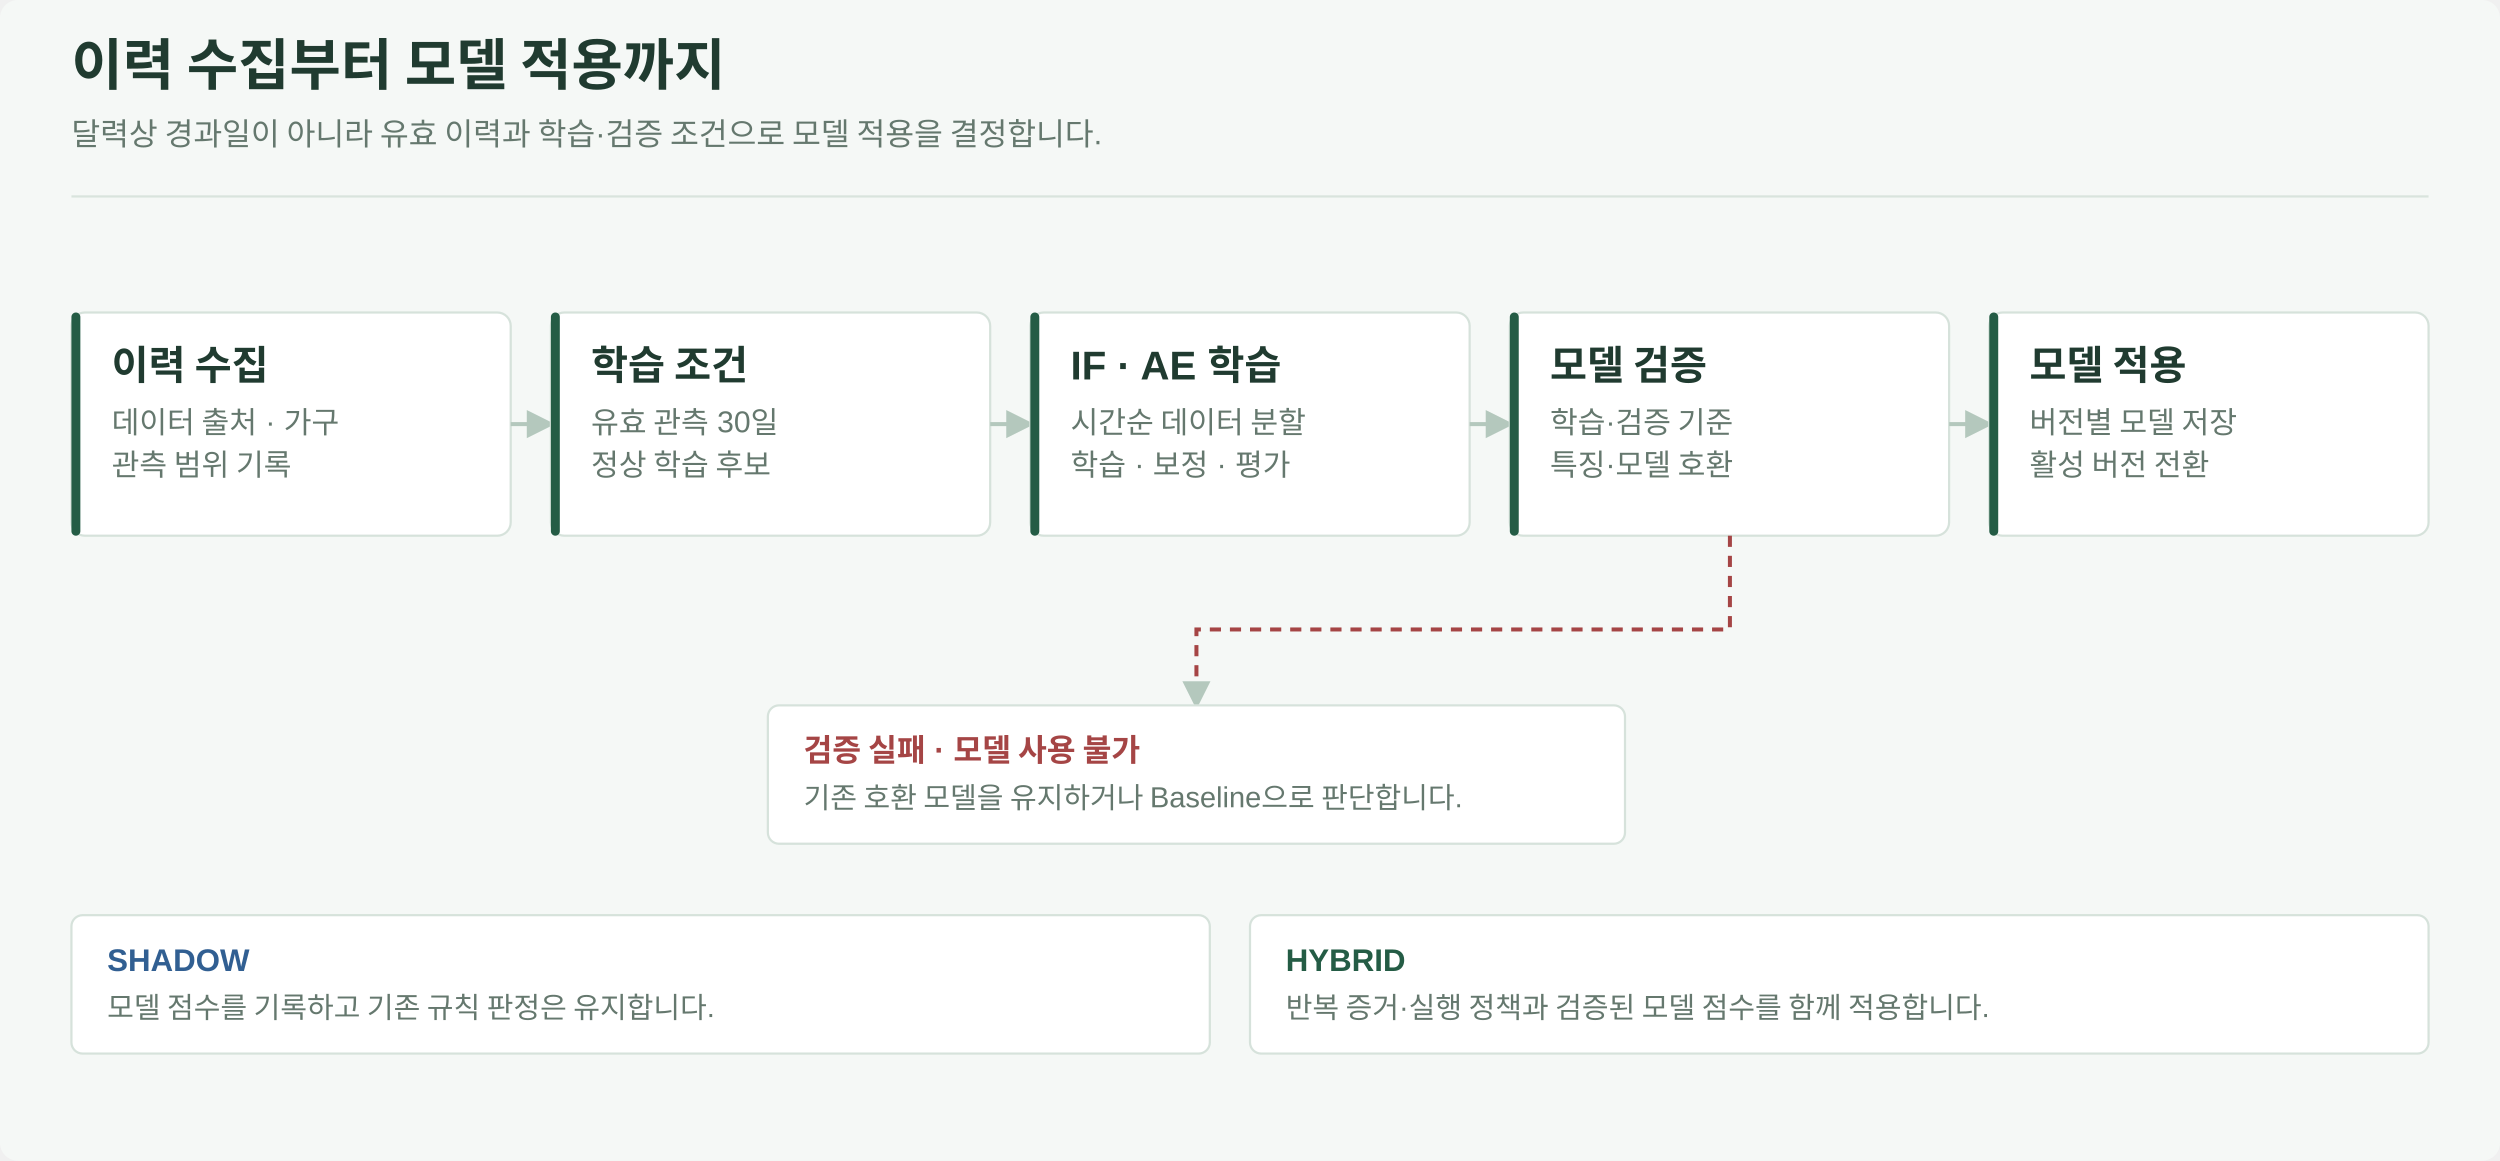
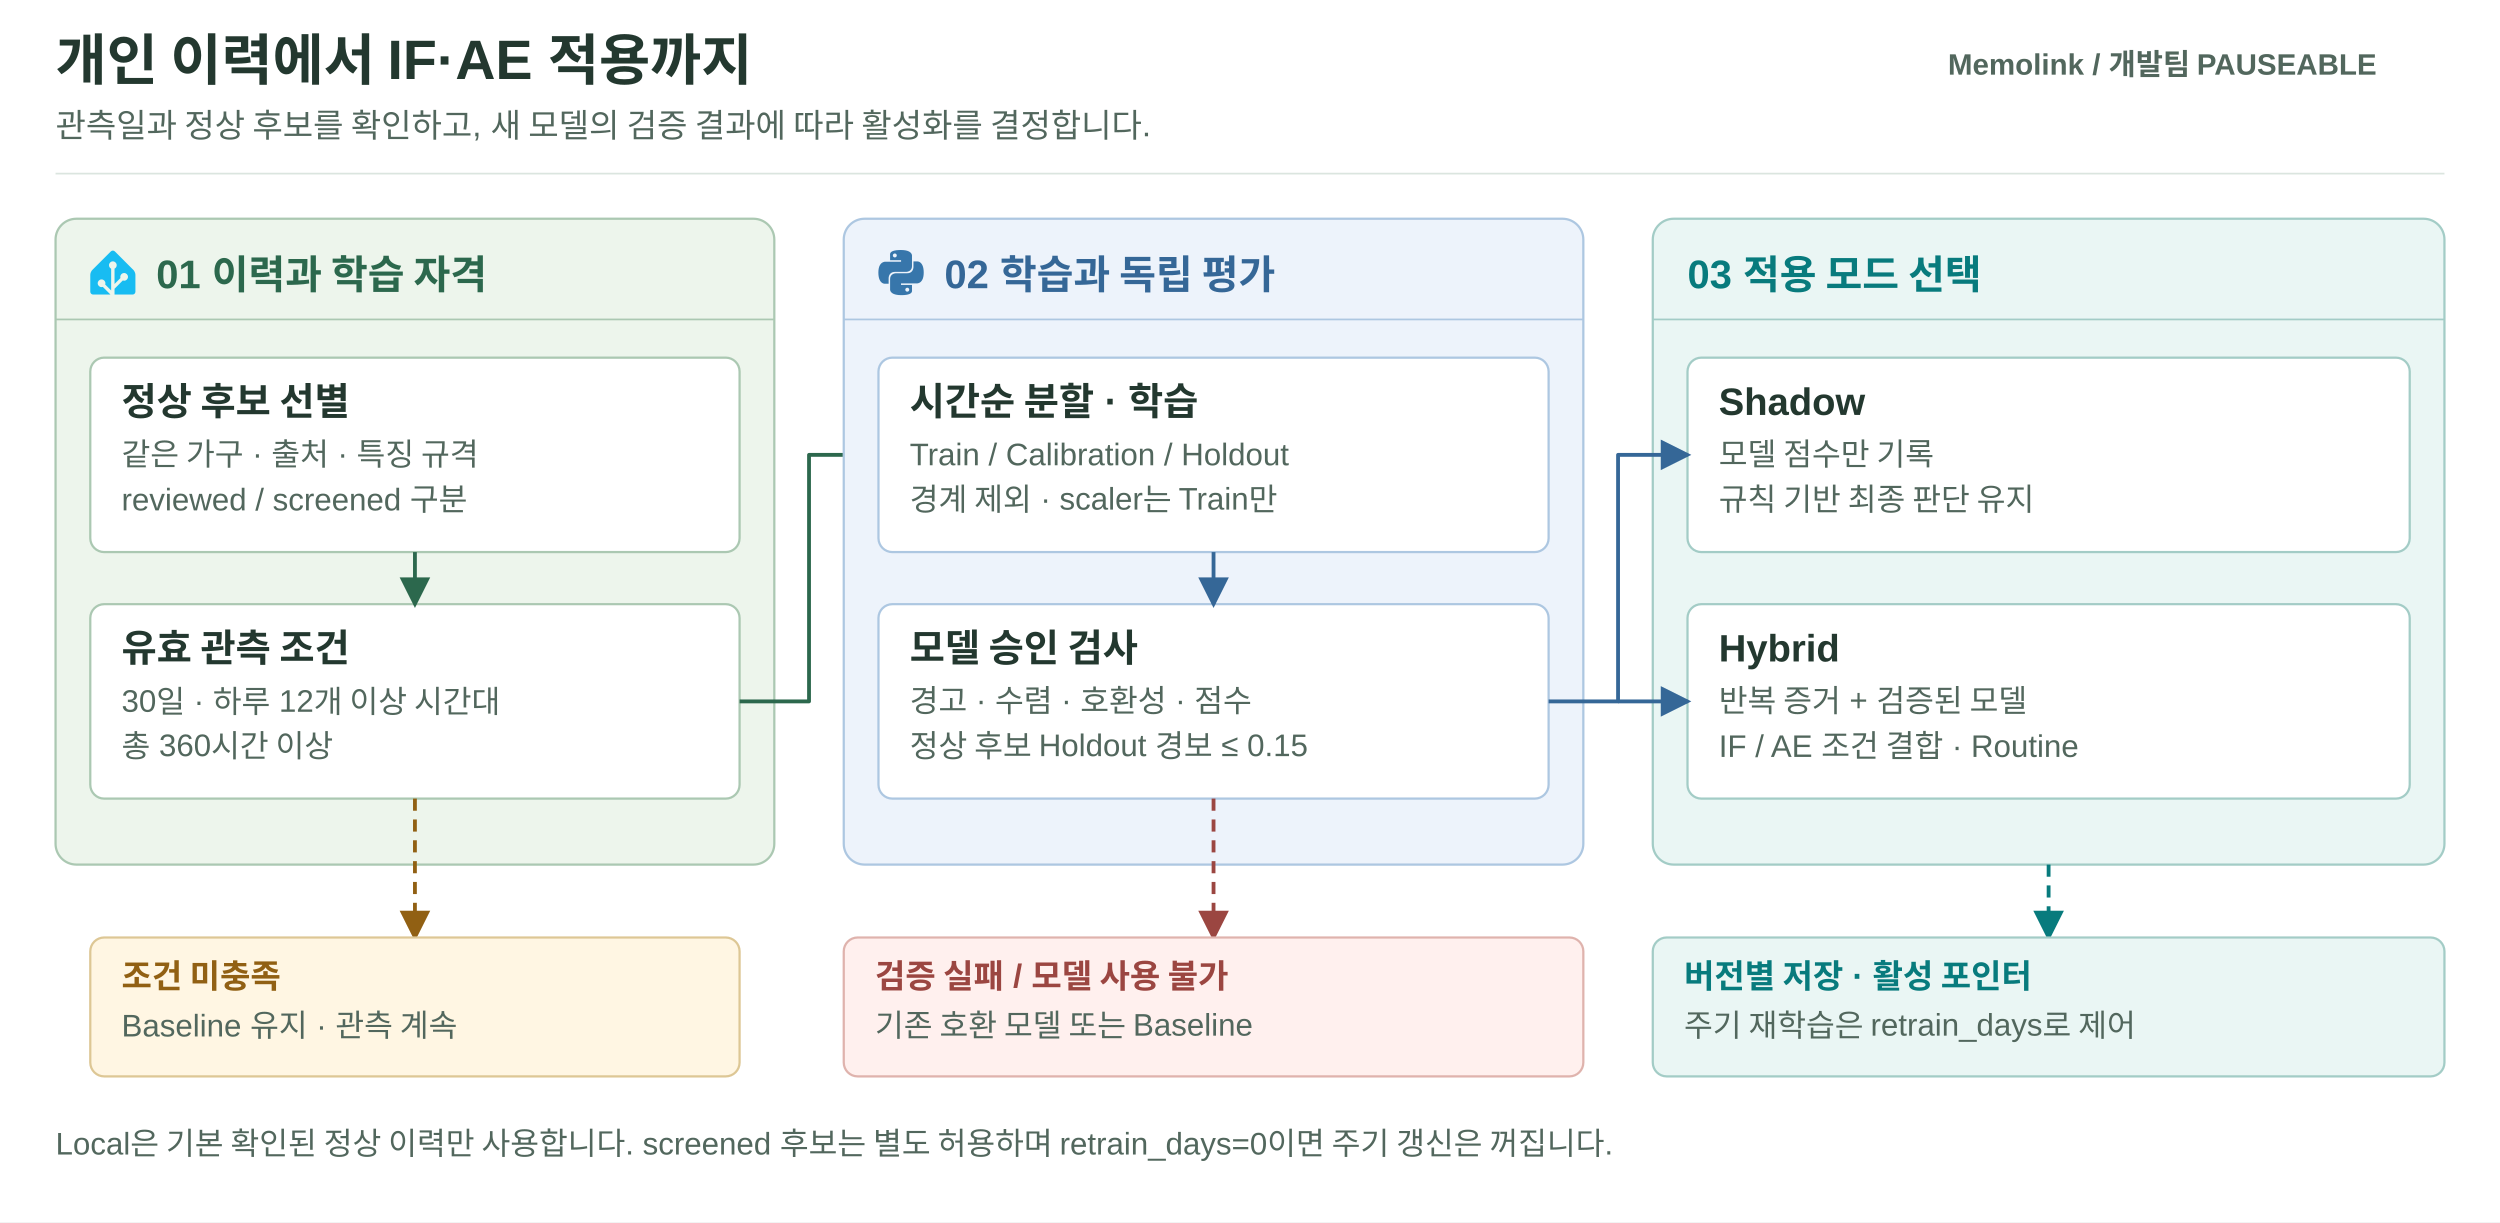
- <svg xmlns="http://www.w3.org/2000/svg" width="1120" height="520" viewBox="0 0 1120 520" role="img" aria-labelledby="title desc">
+ <svg xmlns="http://www.w3.org/2000/svg" width="1440" height="704" viewBox="0 0 1440 704" role="img" aria-labelledby="title desc">
  <defs>
-     <marker id="arrow" markerWidth="7" markerHeight="7" refX="6" refY="3.5" orient="auto">
-       <path d="M0 0L7 3.5L0 7Z" fill="#b4c8bd" />
+     <marker id="arrow-green" markerWidth="8" markerHeight="8" refX="7" refY="4" orient="auto">
+       <path d="M0 0L8 4L0 8Z" fill="#2c684d" />
+     </marker>
+     <marker id="arrow-blue" markerWidth="8" markerHeight="8" refX="7" refY="4" orient="auto">
+       <path d="M0 0L8 4L0 8Z" fill="#356797" />
+     </marker>
+     <marker id="arrow-teal" markerWidth="8" markerHeight="8" refX="7" refY="4" orient="auto">
+       <path d="M0 0L8 4L0 8Z" fill="#087b7d" />
+     </marker>
+     <marker id="arrow-amber" markerWidth="8" markerHeight="8" refX="7" refY="4" orient="auto">
+       <path d="M0 0L8 4L0 8Z" fill="#916013" />
+     </marker>
+     <marker id="arrow-red" markerWidth="8" markerHeight="8" refX="7" refY="4" orient="auto">
+       <path d="M0 0L8 4L0 8Z" fill="#9b4641" />
    </marker>
  </defs>
-   <rect width="1120" height="520" rx="8" fill="#f5f8f6" />
+   <rect width="1440" height="704" fill="#fff" />
  <g font-family="'Malgun Gothic', 'Apple SD Gothic Neo', 'Noto Sans KR', Arial, sans-serif">
-     <text x="32" y="38" fill="#203b30" font-size="25" font-weight="700">이력 수집부터 모델 적용까지</text>
-     <text x="32" y="65" fill="#65786e" font-size="14" font-weight="400">달력상 경과일이 아니라 유효 이력과 학습·검증 조건으로 모델 적용을 결정합니다.</text>
-     <path d="M32 88H1088" stroke="#d9e4dd" />
-     <rect x="32" y="140" width="196.8" height="100" rx="6" fill="#fff" stroke="#d6e2db" />
-     <rect x="32" y="140" width="4" height="100" rx="2" fill="#245c45" />
-     <text x="50" y="170" fill="#203b30" font-size="18" font-weight="700">이력 수집</text>
-     <text x="50" y="194" fill="#65786e" font-size="13.5" font-weight="400">데이터 출처 · 가구</text>
-     <text x="50" y="213" fill="#65786e" font-size="13.5" font-weight="400">관측 범위 기록</text>
-     <path d="M228.8 190H246.8" fill="none" stroke="#b4c8bd" stroke-width="1.8" marker-end="url(#arrow)" />
-     <rect x="246.8" y="140" width="196.8" height="100" rx="6" fill="#fff" stroke="#d6e2db" />
-     <rect x="246.8" y="140" width="4" height="100" rx="2" fill="#245c45" />
-     <text x="264.8" y="170" fill="#203b30" font-size="18" font-weight="700">학습 조건</text>
-     <text x="264.8" y="194" fill="#65786e" font-size="13.5" font-weight="400">유효 관측 30일</text>
-     <text x="264.8" y="213" fill="#65786e" font-size="13.5" font-weight="400">정상 학습 후보</text>
-     <path d="M443.6 190H461.6" fill="none" stroke="#b4c8bd" stroke-width="1.8" marker-end="url(#arrow)" />
-     <rect x="461.6" y="140" width="196.8" height="100" rx="6" fill="#fff" stroke="#d6e2db" />
-     <rect x="461.6" y="140" width="4" height="100" rx="2" fill="#245c45" />
-     <text x="479.6" y="170" fill="#203b30" font-size="18" font-weight="700">IF · AE 학습</text>
-     <text x="479.6" y="194" fill="#65786e" font-size="13.5" font-weight="400">시간순 데이터 분할</text>
-     <text x="479.6" y="213" fill="#65786e" font-size="13.5" font-weight="400">학습 · 보정 · 평가</text>
-     <path d="M658.4 190H676.4" fill="none" stroke="#b4c8bd" stroke-width="1.8" marker-end="url(#arrow)" />
-     <rect x="676.4" y="140" width="196.8" height="100" rx="6" fill="#fff" stroke="#d6e2db" />
-     <rect x="676.4" y="140" width="4" height="100" rx="2" fill="#245c45" />
-     <text x="694.4" y="170" fill="#203b30" font-size="18" font-weight="700">모델 검증</text>
-     <text x="694.4" y="194" fill="#65786e" font-size="13.5" font-weight="400">학습·검증 기준</text>
-     <text x="694.4" y="213" fill="#65786e" font-size="13.5" font-weight="400">특징·모델 호환</text>
-     <path d="M873.2 190H891.2" fill="none" stroke="#b4c8bd" stroke-width="1.8" marker-end="url(#arrow)" />
-     <rect x="891.2" y="140" width="196.8" height="100" rx="6" fill="#fff" stroke="#d6e2db" />
-     <rect x="891.2" y="140" width="4" height="100" rx="2" fill="#245c45" />
-     <text x="909.2" y="170" fill="#203b30" font-size="18" font-weight="700">모델 적용</text>
-     <text x="909.2" y="194" fill="#65786e" font-size="13.5" font-weight="400">버전별 모델 저장</text>
-     <text x="909.2" y="213" fill="#65786e" font-size="13.5" font-weight="400">활성 버전 전환</text>
-     <path d="M775 240V282H536V316" fill="none" stroke="#a54545" stroke-width="1.8" stroke-dasharray="5 4" marker-end="url(#arrow)" />
-     <rect x="344" y="316" width="384" height="62" rx="5" fill="#fff" stroke="#d6e2db" />
-     <text x="360" y="341" fill="#a54545" font-size="14" font-weight="700">검증 실패 · 모델 사용 불가</text>
-     <text x="360" y="362" fill="#65786e" font-size="13" font-weight="400">기존 호환 모델을 유지하거나 Baseline으로 판단합니다.</text>
-     <rect x="32" y="410" width="510" height="62" rx="5" fill="#fff" stroke="#d6e2db" />
-     <text x="48" y="435" fill="#315f92" font-size="14" font-weight="700">SHADOW</text>
-     <text x="48" y="456" fill="#65786e" font-size="13" font-weight="400">모델 점수를 기록하고 기존 규칙 판정은 유지합니다.</text>
-     <rect x="560" y="410" width="528" height="62" rx="5" fill="#fff" stroke="#d6e2db" />
-     <text x="576" y="435" fill="#245c45" font-size="14" font-weight="700">HYBRID</text>
-     <text x="576" y="456" fill="#65786e" font-size="13" font-weight="400">반복 증거·실행 정책과 검증된 모델 점수를 함께 적용합니다.</text>
+     <text x="32" y="46" font-size="32" font-weight="700" fill="#23382f" data-max-width="1040">개인 이력에서 IF·AE 적용까지</text>
+     <text x="1122" y="43" font-size="17" font-weight="700" fill="#52675d" data-max-width="286">Memolink / 개발팀 PAUSEABLE</text>
+     <text x="32" y="79" font-size="19" font-weight="400" fill="#52675d" data-max-width="1376">관측일과 정상 후보를 확인하고, 새 모델의 검증 결과에 따라 활성화를 결정합니다.</text>
+     <path d="M32 100H1408" stroke="#dbe5df" />
+     <rect x="32" y="126" width="414" height="372" rx="12" fill="#edf5ec" stroke="#abc8b2" stroke-width="1.3" />
+     <g transform="translate(52 144) scale(1.083333)" fill="#18BCF2">
+       <path d="M22.939 10.627 13.061.749a1.505 1.505 0 0 0-2.121 0l-9.879 9.878C.478 11.21 0 12.363 0 13.187v9c0 .826.675 1.5 1.5 1.5h9.227l-4.063-4.062a2.034 2.034 0 0 1-.664.113c-1.13 0-2.05-.92-2.05-2.05s.92-2.05 2.05-2.05 2.05.92 2.05 2.05c0 .233-.041.456-.113.665l3.163 3.163V9.928a2.05 2.05 0 0 1-1.15-1.84c0-1.13.92-2.05 2.05-2.05s2.05.92 2.05 2.05a2.05 2.05 0 0 1-1.15 1.84v8.127l3.146-3.146A2.051 2.051 0 0 1 18 12.239c1.13 0 2.05.92 2.05 2.05s-.92 2.05-2.05 2.05c-.25 0-.488-.047-.709-.13L12.9 20.602v3.088h9.6c.825 0 1.5-.675 1.5-1.5v-9c0-.825-.477-1.977-1.061-2.561z" />
+     </g>
+     <text x="90" y="166" font-size="23" font-weight="700" fill="#2c684d" data-max-width="336">01  이력과 학습 자격</text>
+     <path d="M32 184H446" stroke="#abc8b2" />
+     <rect x="52" y="206" width="374" height="112" rx="8" fill="#fff" stroke="#abc8b2" stroke-width="1.3" />
+     <text x="70" y="239" font-size="22" font-weight="700" fill="#23382f" data-max-width="338">정상 후보 선별</text>
+     <text x="70" y="268" font-size="18" font-weight="400" fill="#52675d" data-max-width="338">같은 가구 · 출처 · 특징 규격</text>
+     <text x="70" y="294" font-size="18" font-weight="400" fill="#52675d" data-max-width="338">reviewed / screened 구분</text>
+     <rect x="52" y="348" width="374" height="112" rx="8" fill="#fff" stroke="#abc8b2" stroke-width="1.3" />
+     <text x="70" y="381" font-size="22" font-weight="700" fill="#23382f" data-max-width="338">유효 관측 조건</text>
+     <text x="70" y="410" font-size="18" font-weight="400" fill="#52675d" data-max-width="338">30일 · 하루 12개 이상 시간대</text>
+     <text x="70" y="436" font-size="18" font-weight="400" fill="#52675d" data-max-width="338">총 360시간 이상</text>
+     <path d="M239 318V348" fill="none" stroke="#2c684d" stroke-width="2.2" stroke-linejoin="round" marker-end="url(#arrow-green)" />
+     <path d="M426 404H466V262H506" fill="none" stroke="#2c684d" stroke-width="2.2" stroke-linejoin="round" marker-end="url(#arrow-green)" />
+     <rect x="486" y="126" width="426" height="372" rx="12" fill="#edf3fb" stroke="#adc7e1" stroke-width="1.3" />
+     <g transform="translate(506 144) scale(1.083333)" fill="#3776AB">
+       <path d="M14.25.18l.9.2.73.26.59.3.45.32.34.34.25.34.16.33.1.3.04.26.02.2-.01.13V8.5l-.05.63-.13.55-.21.46-.26.38-.3.31-.33.25-.35.19-.35.14-.33.1-.3.07-.26.04-.21.02H8.77l-.69.05-.59.14-.5.22-.41.27-.33.32-.27.35-.2.36-.15.37-.1.35-.07.32-.04.27-.02.21v3.06H3.17l-.21-.03-.28-.07-.32-.12-.35-.18-.36-.26-.36-.36-.35-.46-.32-.59-.28-.73-.21-.88-.14-1.05-.05-1.23.06-1.22.16-1.04.24-.87.32-.71.36-.57.4-.44.42-.33.42-.24.4-.16.36-.1.32-.05.24-.01h.16l.06.01h8.16v-.83H6.18l-.01-2.75-.02-.37.05-.34.11-.31.17-.28.25-.26.31-.23.38-.2.44-.18.51-.15.58-.12.64-.1.71-.06.77-.04.84-.02 1.27.05zm-6.3 1.98l-.23.33-.08.41.08.41.23.34.33.22.41.09.41-.09.33-.22.23-.34.08-.41-.08-.41-.23-.33-.33-.22-.41-.09-.41.09zm13.09 3.95l.28.06.32.12.35.18.36.27.36.35.35.47.32.59.28.73.21.88.14 1.04.05 1.23-.06 1.23-.16 1.04-.24.86-.32.71-.36.57-.4.45-.42.33-.42.24-.4.16-.36.09-.32.05-.24.02-.16-.01h-8.22v.82h5.84l.01 2.76.02.36-.05.34-.11.31-.17.29-.25.25-.31.24-.38.2-.44.17-.51.15-.58.13-.64.09-.71.07-.77.04-.84.01-1.27-.04-1.07-.14-.9-.2-.73-.25-.59-.3-.45-.33-.34-.34-.25-.34-.16-.33-.1-.3-.04-.25-.02-.2.01-.13v-5.34l.05-.64.13-.54.21-.46.26-.38.3-.32.33-.24.35-.2.35-.14.33-.1.3-.06.26-.04.21-.02.13-.01h5.84l.69-.05.59-.14.5-.21.41-.28.33-.32.27-.35.2-.36.15-.36.1-.35.07-.32.04-.28.02-.21V6.07h2.09l.14.01zm-6.47 14.25l-.23.33-.08.41.08.41.23.33.33.23.41.08.41-.08.33-.23.23-.33.08-.41-.08-.41-.23-.33-.33-.23-.41-.08-.41.08z" />
+     </g>
+     <text x="544" y="166" font-size="23" font-weight="700" fill="#356797" data-max-width="348">02  학습과 독립 평가</text>
+     <path d="M486 184H912" stroke="#adc7e1" />
+     <rect x="506" y="206" width="386" height="112" rx="8" fill="#fff" stroke="#adc7e1" stroke-width="1.3" />
+     <text x="524" y="239" font-size="22" font-weight="700" fill="#23382f" data-max-width="350">시간순 분할 · 학습</text>
+     <text x="524" y="268" font-size="18" font-weight="400" fill="#52675d" data-max-width="350">Train / Calibration / Holdout</text>
+     <text x="524" y="294" font-size="18" font-weight="400" fill="#52675d" data-max-width="350">경계 제외 · scaler는 Train만</text>
+     <rect x="506" y="348" width="386" height="112" rx="8" fill="#fff" stroke="#adc7e1" stroke-width="1.3" />
+     <text x="524" y="381" font-size="22" font-weight="700" fill="#23382f" data-max-width="350">모델 승인 검사</text>
+     <text x="524" y="410" font-size="18" font-weight="400" fill="#52675d" data-max-width="350">경고 · 수렴 · 호환성 · 점수</text>
+     <text x="524" y="436" font-size="18" font-weight="400" fill="#52675d" data-max-width="350">정상 후보 Holdout 경보 ≤ 0.15</text>
+     <path d="M699 318V348" fill="none" stroke="#356797" stroke-width="2.2" stroke-linejoin="round" marker-end="url(#arrow-blue)" />
+     <rect x="952" y="126" width="456" height="372" rx="12" fill="#eaf6f4" stroke="#a3ccc6" stroke-width="1.3" />
+     <text x="972" y="166" font-size="23" font-weight="700" fill="#087b7d" data-max-width="416">03  적용 모드 선택</text>
+     <path d="M952 184H1408" stroke="#a3ccc6" />
+     <rect x="972" y="206" width="416" height="112" rx="8" fill="#fff" stroke="#a3ccc6" stroke-width="1.3" />
+     <text x="990" y="239" font-size="22" font-weight="700" fill="#23382f" data-max-width="380">Shadow</text>
+     <text x="990" y="268" font-size="18" font-weight="400" fill="#52675d" data-max-width="380">모델 점수만 기록</text>
+     <text x="990" y="294" font-size="18" font-weight="400" fill="#52675d" data-max-width="380">규칙 기반 최종 판단 유지</text>
+     <rect x="972" y="348" width="416" height="112" rx="8" fill="#fff" stroke="#a3ccc6" stroke-width="1.3" />
+     <text x="990" y="381" font-size="22" font-weight="700" fill="#23382f" data-max-width="380">Hybrid</text>
+     <text x="990" y="410" font-size="18" font-weight="400" fill="#52675d" data-max-width="380">반복 증거 + 검증된 모델</text>
+     <text x="990" y="436" font-size="18" font-weight="400" fill="#52675d" data-max-width="380">IF / AE 조건 결합 · Routine</text>
+     <path d="M892 404H932V262H972" fill="none" stroke="#356797" stroke-width="2.2" stroke-linejoin="round" marker-end="url(#arrow-blue)" />
+     <path d="M932 404H972" fill="none" stroke="#356797" stroke-width="2.2" stroke-linejoin="round" marker-end="url(#arrow-blue)" />
+     <path d="M239 460V540" fill="none" stroke="#916013" stroke-width="2.2" stroke-linejoin="round" stroke-dasharray="7 5" marker-end="url(#arrow-amber)" />
+     <rect x="52" y="540" width="374" height="80" rx="8" fill="#fff6e3" stroke="#ddc795" stroke-width="1.3" />
+     <text x="70" y="569" font-size="19" font-weight="700" fill="#916013" data-max-width="338">조건 미충족</text>
+     <text x="70" y="597" font-size="18" font-weight="400" fill="#52675d" data-max-width="338">Baseline 유지 · 관측 계속</text>
+     <path d="M699 460V540" fill="none" stroke="#9b4641" stroke-width="2.2" stroke-linejoin="round" stroke-dasharray="7 5" marker-end="url(#arrow-red)" />
+     <rect x="486" y="540" width="426" height="80" rx="8" fill="#fff0ee" stroke="#dfb3ad" stroke-width="1.3" />
+     <text x="504" y="569" font-size="19" font-weight="700" fill="#9b4641" data-max-width="390">검증 실패 / 모델 사용 불가</text>
+     <text x="504" y="597" font-size="18" font-weight="400" fill="#52675d" data-max-width="390">기존 호환 모델 또는 Baseline</text>
+     <path d="M1180 498V540" fill="none" stroke="#087b7d" stroke-width="2.2" stroke-linejoin="round" stroke-dasharray="7 5" marker-end="url(#arrow-teal)" />
+     <rect x="952" y="540" width="456" height="80" rx="8" fill="#eaf6f4" stroke="#a3ccc6" stroke-width="1.3" />
+     <text x="970" y="569" font-size="19" font-weight="700" fill="#087b7d" data-max-width="420">버전별 저장 · 활성 포인터</text>
+     <text x="970" y="597" font-size="18" font-weight="400" fill="#52675d" data-max-width="420">주기 재학습은 retrain_days로 제어</text>
+     <text x="32" y="665" font-size="18" font-weight="400" fill="#52675d" data-max-width="1376">Local은 기본 확인된 정상 이력만 사용합니다. screened 후보는 별도 허용하며 retrain_days=0이면 주기 갱신은 꺼집니다.</text>
  </g>
</svg>
